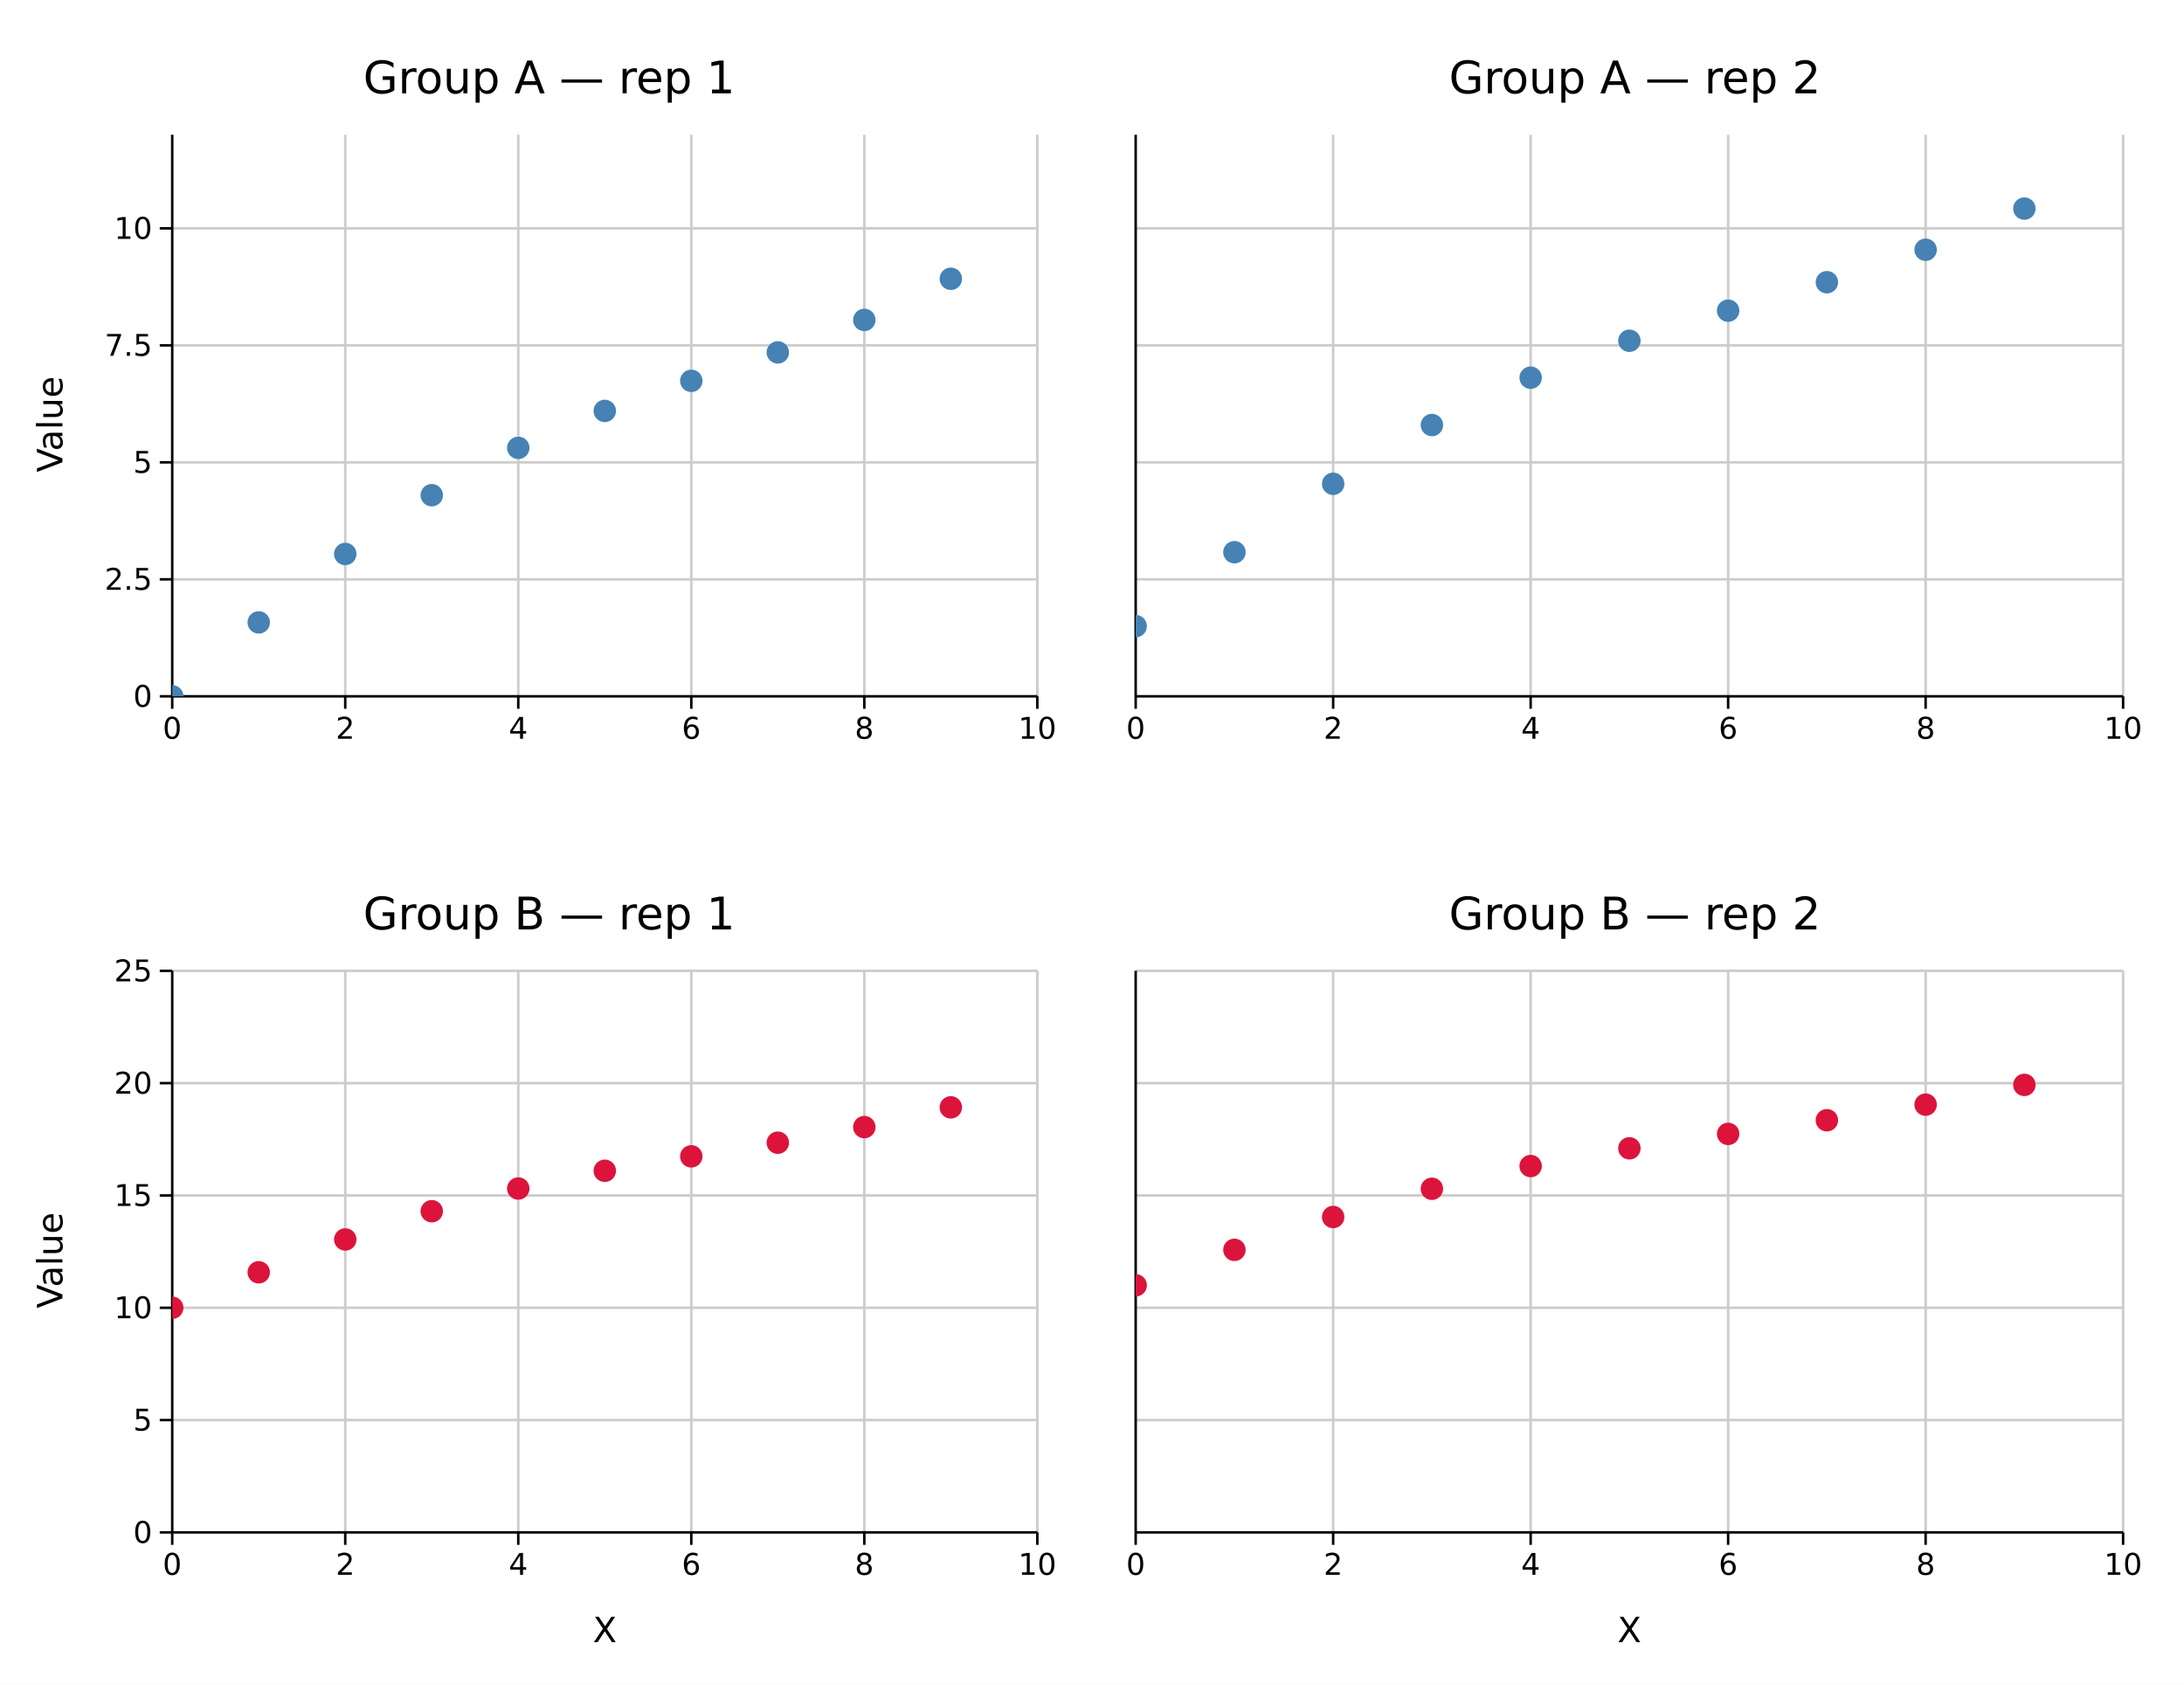
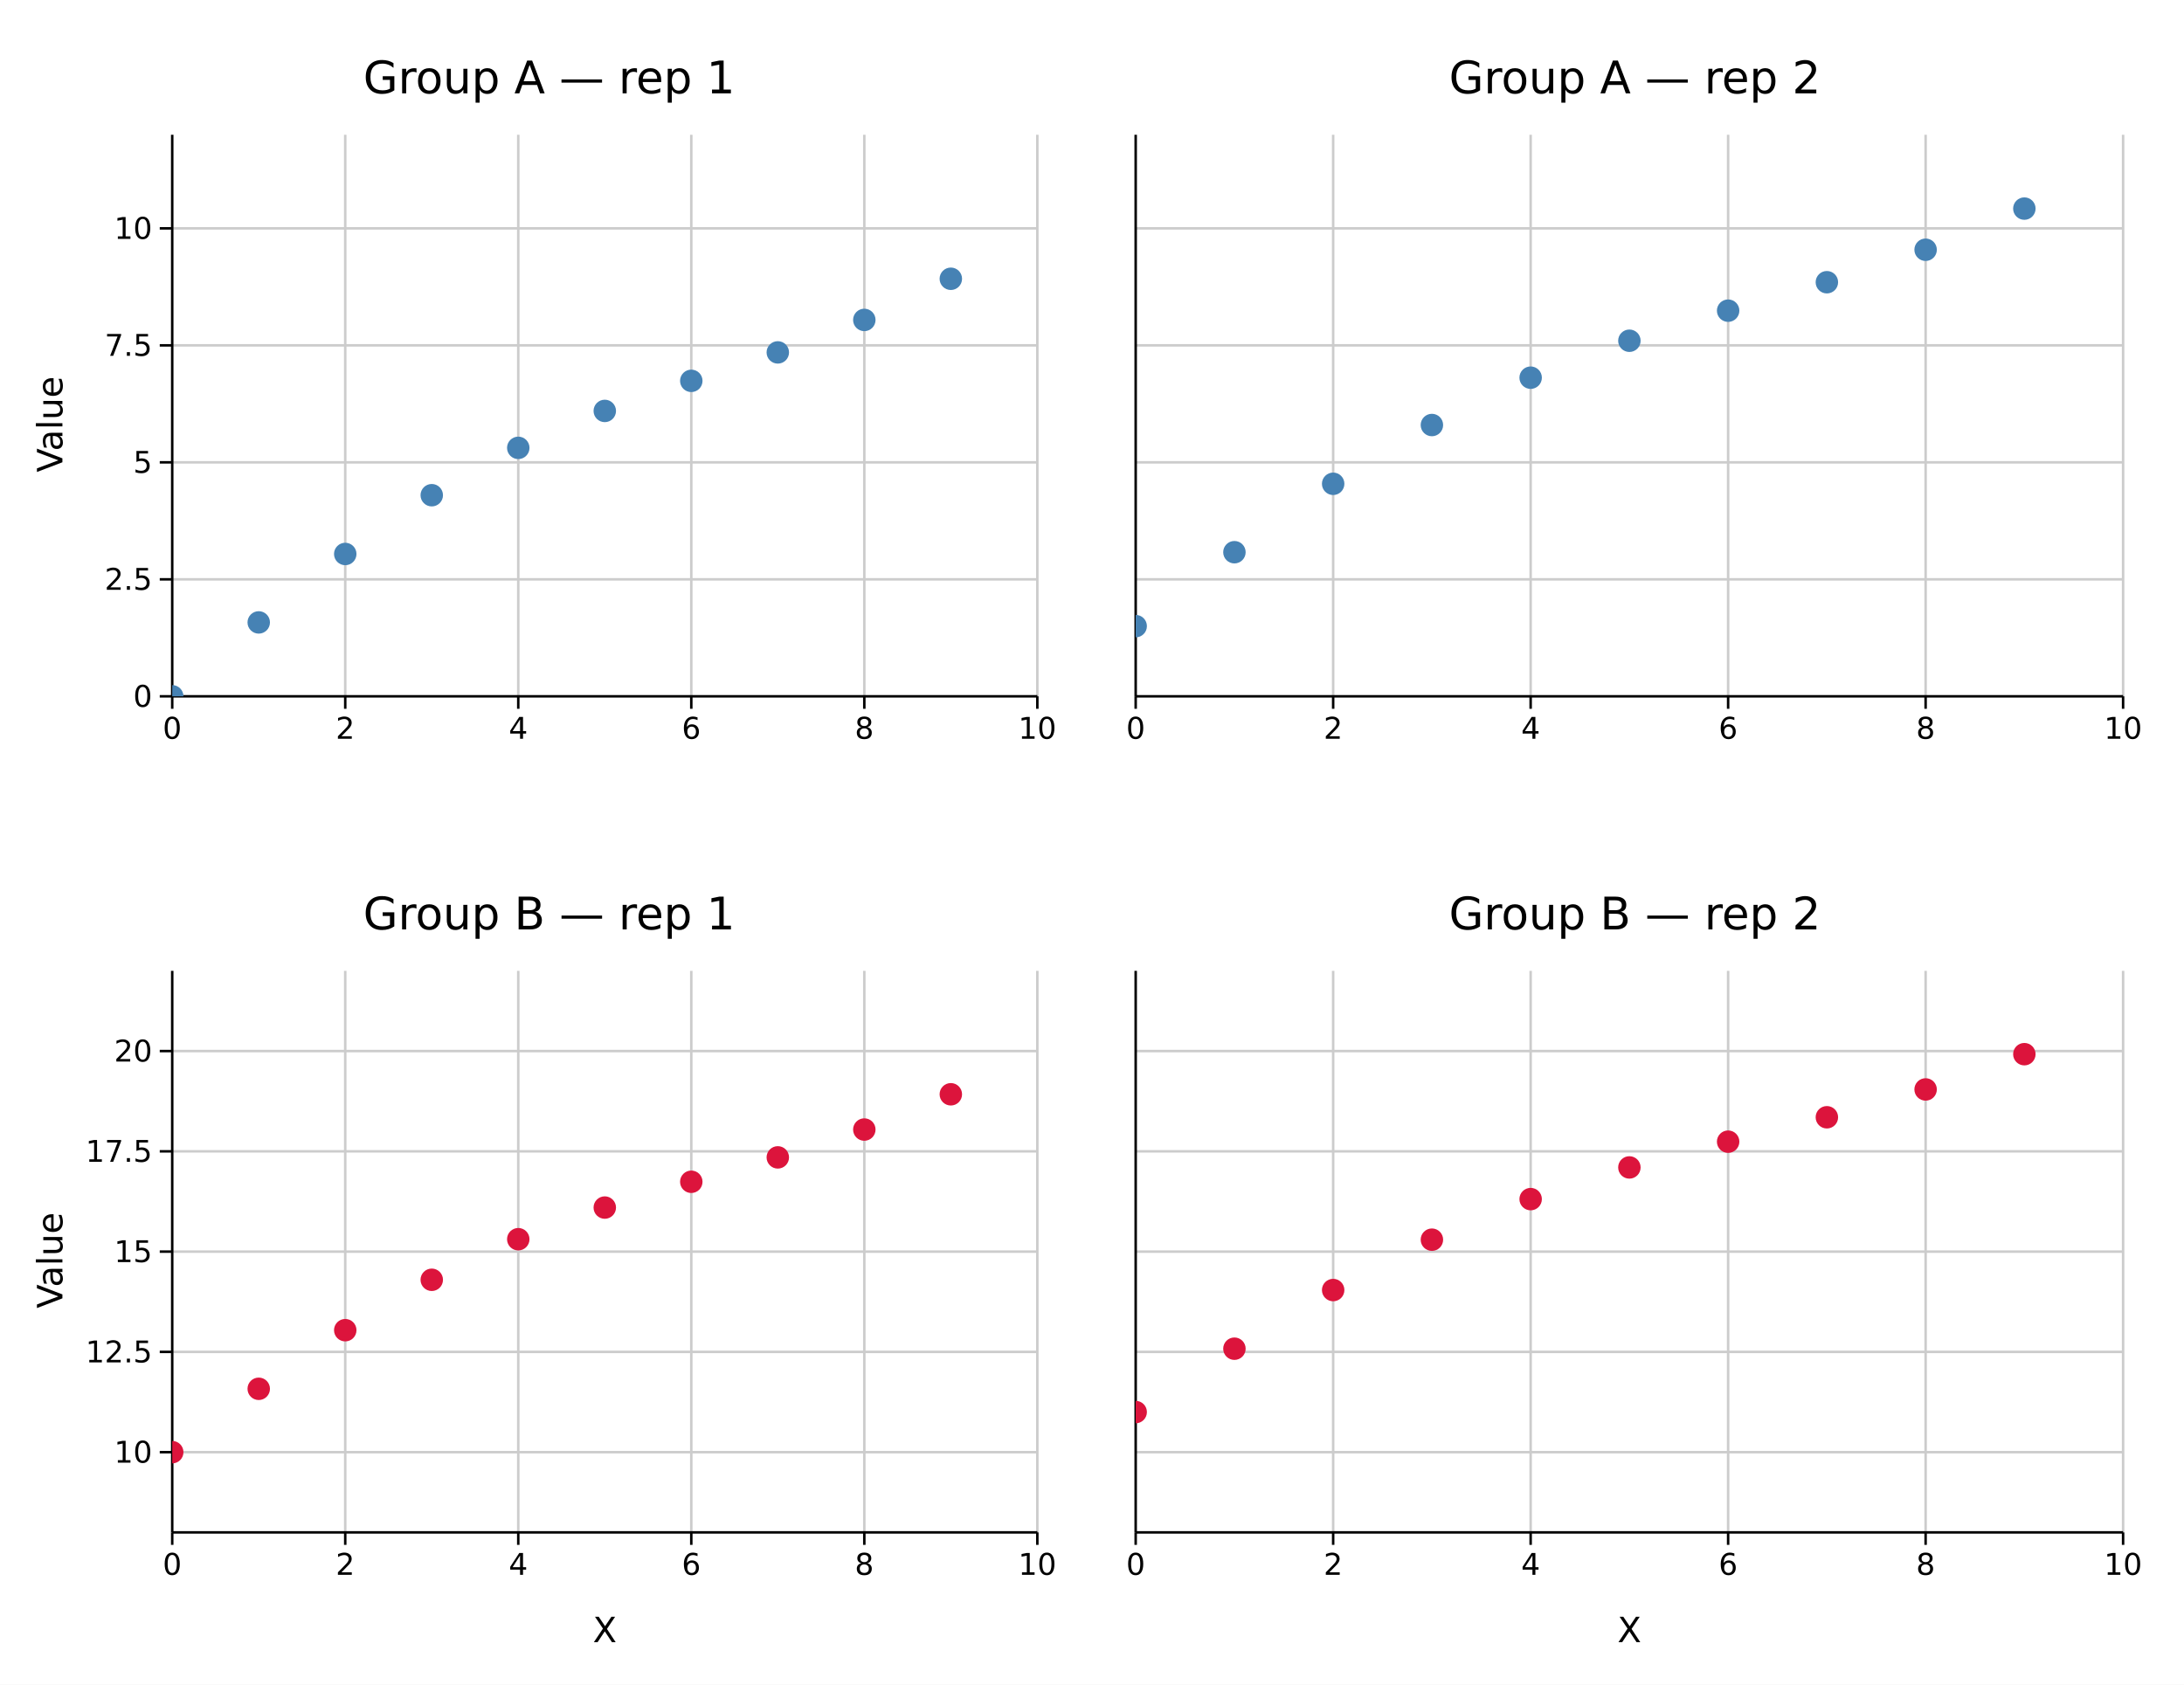
<svg xmlns="http://www.w3.org/2000/svg" width="875" height="675" font-family="DejaVu Sans, Liberation Sans, Arial, sans-serif" fill="black">
  <rect width="100%" height="100%" fill="white" />
  <defs>
    <clipPath id="kuva-clip-9">
      <rect x="59" y="44" width="346.6" height="225" />
    </clipPath>
    <clipPath id="kuva-clip-10">
      <rect x="10" y="44" width="395.6" height="225" />
    </clipPath>
    <clipPath id="kuva-clip-11">
      <rect x="59" y="44" width="346.6" height="225" />
    </clipPath>
    <clipPath id="kuva-clip-12">
      <rect x="10" y="44" width="395.6" height="225" />
    </clipPath>
  </defs>
  <g transform="translate(10,10)">
    <line x1="128.32" y1="44" x2="128.32" y2="269" stroke="#cccccc" stroke-width="1" />
    <line x1="197.64" y1="44" x2="197.64" y2="269" stroke="#cccccc" stroke-width="1" />
    <line x1="266.96" y1="44" x2="266.96" y2="269" stroke="#cccccc" stroke-width="1" />
    <line x1="336.28" y1="44" x2="336.28" y2="269" stroke="#cccccc" stroke-width="1" />
    <line x1="405.6" y1="44" x2="405.6" y2="269" stroke="#cccccc" stroke-width="1" />
    <line x1="59" y1="222.13" x2="405.6" y2="222.13" stroke="#cccccc" stroke-width="1" />
    <line x1="59" y1="175.25" x2="405.6" y2="175.25" stroke="#cccccc" stroke-width="1" />
    <line x1="59" y1="128.38" x2="405.6" y2="128.38" stroke="#cccccc" stroke-width="1" />
    <line x1="59" y1="81.5" x2="405.6" y2="81.5" stroke="#cccccc" stroke-width="1" />
    <line x1="59" y1="269" x2="405.6" y2="269" stroke="#000000" stroke-width="1" />
    <line x1="59" y1="44" x2="59" y2="269" stroke="#000000" stroke-width="1" />
    <line x1="59" y1="269" x2="59" y2="274" stroke="#000000" stroke-width="1" />
    <text x="59" y="286" font-size="12" text-anchor="middle">0</text>
    <line x1="128.32" y1="269" x2="128.32" y2="274" stroke="#000000" stroke-width="1" />
    <text x="128.32" y="286" font-size="12" text-anchor="middle">2</text>
    <line x1="197.64" y1="269" x2="197.64" y2="274" stroke="#000000" stroke-width="1" />
    <text x="197.64" y="286" font-size="12" text-anchor="middle">4</text>
    <line x1="266.96" y1="269" x2="266.96" y2="274" stroke="#000000" stroke-width="1" />
    <text x="266.96" y="286" font-size="12" text-anchor="middle">6</text>
    <line x1="336.28" y1="269" x2="336.28" y2="274" stroke="#000000" stroke-width="1" />
    <text x="336.28" y="286" font-size="12" text-anchor="middle">8</text>
    <line x1="405.6" y1="269" x2="405.6" y2="274" stroke="#000000" stroke-width="1" />
    <text x="405.6" y="286" font-size="12" text-anchor="middle">10</text>
    <line x1="54" y1="269" x2="59" y2="269" stroke="#000000" stroke-width="1" />
    <text x="51" y="273.2" font-size="12" text-anchor="end">0</text>
    <line x1="54" y1="222.13" x2="59" y2="222.13" stroke="#000000" stroke-width="1" />
    <text x="51" y="226.33" font-size="12" text-anchor="end">2.5</text>
    <line x1="54" y1="175.25" x2="59" y2="175.25" stroke="#000000" stroke-width="1" />
    <text x="51" y="179.45" font-size="12" text-anchor="end">5</text>
    <line x1="54" y1="128.38" x2="59" y2="128.38" stroke="#000000" stroke-width="1" />
    <text x="51" y="132.57" font-size="12" text-anchor="end">7.5</text>
    <line x1="54" y1="81.5" x2="59" y2="81.5" stroke="#000000" stroke-width="1" />
    <text x="51" y="85.7" font-size="12" text-anchor="end">10</text>
    <text x="15" y="160" font-size="14" text-anchor="middle" transform="rotate(-90,15,160)">Value</text>
    <text x="210" y="27.4" font-size="18" text-anchor="middle">Group A — rep 1</text>
    <g clip-path="url(#kuva-clip-9)">
      <circle cx="59" cy="269" r="4.5" fill="#4682b4" />
      <circle cx="93.66" cy="239.39" r="4.5" fill="#4682b4" />
      <circle cx="128.32" cy="211.97" r="4.5" fill="#4682b4" />
      <circle cx="162.98" cy="188.42" r="4.5" fill="#4682b4" />
      <circle cx="197.64" cy="169.45" r="4.5" fill="#4682b4" />
      <circle cx="232.3" cy="154.65" r="4.5" fill="#4682b4" />
      <circle cx="266.96" cy="142.6" r="4.5" fill="#4682b4" />
      <circle cx="301.62" cy="131.2" r="4.5" fill="#4682b4" />
      <circle cx="336.28" cy="118.19" r="4.5" fill="#4682b4" />
      <circle cx="370.94" cy="101.7" r="4.5" fill="#4682b4" />
    </g>
  </g>
  <g transform="translate(445,10)">
    <line x1="89.12" y1="44" x2="89.12" y2="269" stroke="#cccccc" stroke-width="1" />
    <line x1="168.24" y1="44" x2="168.24" y2="269" stroke="#cccccc" stroke-width="1" />
    <line x1="247.36" y1="44" x2="247.36" y2="269" stroke="#cccccc" stroke-width="1" />
    <line x1="326.48" y1="44" x2="326.48" y2="269" stroke="#cccccc" stroke-width="1" />
    <line x1="405.6" y1="44" x2="405.6" y2="269" stroke="#cccccc" stroke-width="1" />
    <line x1="10" y1="222.13" x2="405.6" y2="222.13" stroke="#cccccc" stroke-width="1" />
    <line x1="10" y1="175.25" x2="405.6" y2="175.25" stroke="#cccccc" stroke-width="1" />
    <line x1="10" y1="128.38" x2="405.6" y2="128.38" stroke="#cccccc" stroke-width="1" />
    <line x1="10" y1="81.5" x2="405.6" y2="81.5" stroke="#cccccc" stroke-width="1" />
    <line x1="10" y1="269" x2="405.6" y2="269" stroke="#000000" stroke-width="1" />
    <line x1="10" y1="44" x2="10" y2="269" stroke="#000000" stroke-width="1" />
    <line x1="10" y1="269" x2="10" y2="274" stroke="#000000" stroke-width="1" />
    <text x="10" y="286" font-size="12" text-anchor="middle">0</text>
    <line x1="89.12" y1="269" x2="89.12" y2="274" stroke="#000000" stroke-width="1" />
    <text x="89.12" y="286" font-size="12" text-anchor="middle">2</text>
    <line x1="168.24" y1="269" x2="168.24" y2="274" stroke="#000000" stroke-width="1" />
    <text x="168.24" y="286" font-size="12" text-anchor="middle">4</text>
    <line x1="247.36" y1="269" x2="247.36" y2="274" stroke="#000000" stroke-width="1" />
    <text x="247.36" y="286" font-size="12" text-anchor="middle">6</text>
    <line x1="326.48" y1="269" x2="326.48" y2="274" stroke="#000000" stroke-width="1" />
    <text x="326.48" y="286" font-size="12" text-anchor="middle">8</text>
    <line x1="405.6" y1="269" x2="405.6" y2="274" stroke="#000000" stroke-width="1" />
    <text x="405.6" y="286" font-size="12" text-anchor="middle">10</text>
    <text x="210" y="27.4" font-size="18" text-anchor="middle">Group A — rep 2</text>
    <g clip-path="url(#kuva-clip-10)">
      <circle cx="10" cy="240.88" r="4.5" fill="#4682b4" />
      <circle cx="49.56" cy="211.26" r="4.5" fill="#4682b4" />
      <circle cx="89.12" cy="183.85" r="4.5" fill="#4682b4" />
      <circle cx="128.68" cy="160.3" r="4.5" fill="#4682b4" />
      <circle cx="168.24" cy="141.33" r="4.5" fill="#4682b4" />
      <circle cx="207.8" cy="126.53" r="4.5" fill="#4682b4" />
      <circle cx="247.36" cy="114.48" r="4.5" fill="#4682b4" />
      <circle cx="286.92" cy="103.08" r="4.5" fill="#4682b4" />
      <circle cx="326.48" cy="90.07" r="4.5" fill="#4682b4" />
      <circle cx="366.04" cy="73.58" r="4.5" fill="#4682b4" />
    </g>
  </g>
  <g transform="translate(10,345)">
    <line x1="128.32" y1="44" x2="128.32" y2="269" stroke="#cccccc" stroke-width="1" />
    <line x1="197.64" y1="44" x2="197.64" y2="269" stroke="#cccccc" stroke-width="1" />
    <line x1="266.96" y1="44" x2="266.96" y2="269" stroke="#cccccc" stroke-width="1" />
    <line x1="336.28" y1="44" x2="336.28" y2="269" stroke="#cccccc" stroke-width="1" />
    <line x1="405.6" y1="44" x2="405.6" y2="269" stroke="#cccccc" stroke-width="1" />
-     <line x1="59" y1="224" x2="405.6" y2="224" stroke="#cccccc" stroke-width="1" />
-     <line x1="59" y1="179" x2="405.6" y2="179" stroke="#cccccc" stroke-width="1" />
-     <line x1="59" y1="134" x2="405.6" y2="134" stroke="#cccccc" stroke-width="1" />
-     <line x1="59" y1="89" x2="405.6" y2="89" stroke="#cccccc" stroke-width="1" />
-     <line x1="59" y1="44" x2="405.6" y2="44" stroke="#cccccc" stroke-width="1" />
+     <line x1="59" y1="236.86" x2="405.6" y2="236.86" stroke="#cccccc" stroke-width="1" />
+     <line x1="59" y1="196.68" x2="405.6" y2="196.68" stroke="#cccccc" stroke-width="1" />
+     <line x1="59" y1="156.5" x2="405.6" y2="156.5" stroke="#cccccc" stroke-width="1" />
+     <line x1="59" y1="116.32" x2="405.6" y2="116.32" stroke="#cccccc" stroke-width="1" />
+     <line x1="59" y1="76.14" x2="405.6" y2="76.14" stroke="#cccccc" stroke-width="1" />
    <line x1="59" y1="269" x2="405.6" y2="269" stroke="#000000" stroke-width="1" />
    <line x1="59" y1="44" x2="59" y2="269" stroke="#000000" stroke-width="1" />
    <line x1="59" y1="269" x2="59" y2="274" stroke="#000000" stroke-width="1" />
    <text x="59" y="286" font-size="12" text-anchor="middle">0</text>
    <line x1="128.32" y1="269" x2="128.32" y2="274" stroke="#000000" stroke-width="1" />
    <text x="128.32" y="286" font-size="12" text-anchor="middle">2</text>
    <line x1="197.64" y1="269" x2="197.64" y2="274" stroke="#000000" stroke-width="1" />
    <text x="197.64" y="286" font-size="12" text-anchor="middle">4</text>
    <line x1="266.96" y1="269" x2="266.96" y2="274" stroke="#000000" stroke-width="1" />
    <text x="266.96" y="286" font-size="12" text-anchor="middle">6</text>
    <line x1="336.28" y1="269" x2="336.28" y2="274" stroke="#000000" stroke-width="1" />
    <text x="336.28" y="286" font-size="12" text-anchor="middle">8</text>
    <line x1="405.6" y1="269" x2="405.6" y2="274" stroke="#000000" stroke-width="1" />
    <text x="405.6" y="286" font-size="12" text-anchor="middle">10</text>
-     <line x1="54" y1="269" x2="59" y2="269" stroke="#000000" stroke-width="1" />
-     <text x="51" y="273.2" font-size="12" text-anchor="end">0</text>
-     <line x1="54" y1="224" x2="59" y2="224" stroke="#000000" stroke-width="1" />
-     <text x="51" y="228.2" font-size="12" text-anchor="end">5</text>
-     <line x1="54" y1="179" x2="59" y2="179" stroke="#000000" stroke-width="1" />
-     <text x="51" y="183.2" font-size="12" text-anchor="end">10</text>
-     <line x1="54" y1="134" x2="59" y2="134" stroke="#000000" stroke-width="1" />
-     <text x="51" y="138.2" font-size="12" text-anchor="end">15</text>
-     <line x1="54" y1="89" x2="59" y2="89" stroke="#000000" stroke-width="1" />
-     <text x="51" y="93.2" font-size="12" text-anchor="end">20</text>
-     <line x1="54" y1="44" x2="59" y2="44" stroke="#000000" stroke-width="1" />
-     <text x="51" y="48.2" font-size="12" text-anchor="end">25</text>
+     <line x1="54" y1="236.86" x2="59" y2="236.86" stroke="#000000" stroke-width="1" />
+     <text x="51" y="241.06" font-size="12" text-anchor="end">10</text>
+     <line x1="54" y1="196.68" x2="59" y2="196.68" stroke="#000000" stroke-width="1" />
+     <text x="51" y="200.88" font-size="12" text-anchor="end">12.5</text>
+     <line x1="54" y1="156.5" x2="59" y2="156.5" stroke="#000000" stroke-width="1" />
+     <text x="51" y="160.7" font-size="12" text-anchor="end">15</text>
+     <line x1="54" y1="116.32" x2="59" y2="116.32" stroke="#000000" stroke-width="1" />
+     <text x="51" y="120.52" font-size="12" text-anchor="end">17.5</text>
+     <line x1="54" y1="76.14" x2="59" y2="76.14" stroke="#000000" stroke-width="1" />
+     <text x="51" y="80.34" font-size="12" text-anchor="end">20</text>
    <text x="232.3" y="313" font-size="14" text-anchor="middle">X</text>
    <text x="15" y="160" font-size="14" text-anchor="middle" transform="rotate(-90,15,160)">Value</text>
    <text x="210" y="27.4" font-size="18" text-anchor="middle">Group B — rep 1</text>
    <g clip-path="url(#kuva-clip-11)">
-       <circle cx="59" cy="179" r="4.5" fill="#dc143c" />
-       <circle cx="93.66" cy="164.79" r="4.5" fill="#dc143c" />
-       <circle cx="128.32" cy="151.63" r="4.5" fill="#dc143c" />
-       <circle cx="162.98" cy="140.32" r="4.5" fill="#dc143c" />
-       <circle cx="197.64" cy="131.22" r="4.5" fill="#dc143c" />
-       <circle cx="232.3" cy="124.11" r="4.5" fill="#dc143c" />
-       <circle cx="266.96" cy="118.33" r="4.5" fill="#dc143c" />
-       <circle cx="301.62" cy="112.86" r="4.5" fill="#dc143c" />
-       <circle cx="336.28" cy="106.61" r="4.5" fill="#dc143c" />
-       <circle cx="370.94" cy="98.7" r="4.5" fill="#dc143c" />
+       <circle cx="59" cy="236.86" r="4.5" fill="#dc143c" />
+       <circle cx="93.66" cy="211.47" r="4.5" fill="#dc143c" />
+       <circle cx="128.32" cy="187.98" r="4.5" fill="#dc143c" />
+       <circle cx="162.98" cy="167.79" r="4.5" fill="#dc143c" />
+       <circle cx="197.64" cy="151.53" r="4.5" fill="#dc143c" />
+       <circle cx="232.3" cy="138.85" r="4.5" fill="#dc143c" />
+       <circle cx="266.96" cy="128.52" r="4.5" fill="#dc143c" />
+       <circle cx="301.62" cy="118.74" r="4.5" fill="#dc143c" />
+       <circle cx="336.28" cy="107.59" r="4.5" fill="#dc143c" />
+       <circle cx="370.94" cy="93.46" r="4.5" fill="#dc143c" />
    </g>
  </g>
  <g transform="translate(445,345)">
    <line x1="89.12" y1="44" x2="89.12" y2="269" stroke="#cccccc" stroke-width="1" />
    <line x1="168.24" y1="44" x2="168.24" y2="269" stroke="#cccccc" stroke-width="1" />
    <line x1="247.36" y1="44" x2="247.36" y2="269" stroke="#cccccc" stroke-width="1" />
    <line x1="326.48" y1="44" x2="326.48" y2="269" stroke="#cccccc" stroke-width="1" />
    <line x1="405.6" y1="44" x2="405.6" y2="269" stroke="#cccccc" stroke-width="1" />
-     <line x1="10" y1="224" x2="405.6" y2="224" stroke="#cccccc" stroke-width="1" />
-     <line x1="10" y1="179" x2="405.6" y2="179" stroke="#cccccc" stroke-width="1" />
-     <line x1="10" y1="134" x2="405.6" y2="134" stroke="#cccccc" stroke-width="1" />
-     <line x1="10" y1="89" x2="405.6" y2="89" stroke="#cccccc" stroke-width="1" />
-     <line x1="10" y1="44" x2="405.6" y2="44" stroke="#cccccc" stroke-width="1" />
+     <line x1="10" y1="236.86" x2="405.6" y2="236.86" stroke="#cccccc" stroke-width="1" />
+     <line x1="10" y1="196.68" x2="405.6" y2="196.68" stroke="#cccccc" stroke-width="1" />
+     <line x1="10" y1="156.5" x2="405.6" y2="156.5" stroke="#cccccc" stroke-width="1" />
+     <line x1="10" y1="116.32" x2="405.6" y2="116.32" stroke="#cccccc" stroke-width="1" />
+     <line x1="10" y1="76.14" x2="405.6" y2="76.14" stroke="#cccccc" stroke-width="1" />
    <line x1="10" y1="269" x2="405.6" y2="269" stroke="#000000" stroke-width="1" />
    <line x1="10" y1="44" x2="10" y2="269" stroke="#000000" stroke-width="1" />
    <line x1="10" y1="269" x2="10" y2="274" stroke="#000000" stroke-width="1" />
    <text x="10" y="286" font-size="12" text-anchor="middle">0</text>
    <line x1="89.12" y1="269" x2="89.12" y2="274" stroke="#000000" stroke-width="1" />
    <text x="89.12" y="286" font-size="12" text-anchor="middle">2</text>
    <line x1="168.24" y1="269" x2="168.24" y2="274" stroke="#000000" stroke-width="1" />
    <text x="168.24" y="286" font-size="12" text-anchor="middle">4</text>
    <line x1="247.36" y1="269" x2="247.36" y2="274" stroke="#000000" stroke-width="1" />
    <text x="247.36" y="286" font-size="12" text-anchor="middle">6</text>
    <line x1="326.48" y1="269" x2="326.48" y2="274" stroke="#000000" stroke-width="1" />
    <text x="326.48" y="286" font-size="12" text-anchor="middle">8</text>
    <line x1="405.6" y1="269" x2="405.6" y2="274" stroke="#000000" stroke-width="1" />
    <text x="405.6" y="286" font-size="12" text-anchor="middle">10</text>
    <text x="207.8" y="313" font-size="14" text-anchor="middle">X</text>
    <text x="210" y="27.4" font-size="18" text-anchor="middle">Group B — rep 2</text>
    <g clip-path="url(#kuva-clip-12)">
-       <circle cx="10" cy="170" r="4.5" fill="#dc143c" />
-       <circle cx="49.56" cy="155.79" r="4.5" fill="#dc143c" />
-       <circle cx="89.12" cy="142.63" r="4.5" fill="#dc143c" />
-       <circle cx="128.68" cy="131.32" r="4.5" fill="#dc143c" />
-       <circle cx="168.24" cy="122.22" r="4.5" fill="#dc143c" />
-       <circle cx="207.8" cy="115.11" r="4.5" fill="#dc143c" />
-       <circle cx="247.36" cy="109.33" r="4.5" fill="#dc143c" />
-       <circle cx="286.92" cy="103.86" r="4.5" fill="#dc143c" />
-       <circle cx="326.48" cy="97.61" r="4.5" fill="#dc143c" />
-       <circle cx="366.04" cy="89.7" r="4.5" fill="#dc143c" />
+       <circle cx="10" cy="220.79" r="4.5" fill="#dc143c" />
+       <circle cx="49.56" cy="195.4" r="4.5" fill="#dc143c" />
+       <circle cx="89.12" cy="171.9" r="4.5" fill="#dc143c" />
+       <circle cx="128.68" cy="151.72" r="4.5" fill="#dc143c" />
+       <circle cx="168.24" cy="135.46" r="4.5" fill="#dc143c" />
+       <circle cx="207.8" cy="122.77" r="4.5" fill="#dc143c" />
+       <circle cx="247.36" cy="112.45" r="4.5" fill="#dc143c" />
+       <circle cx="286.92" cy="102.67" r="4.5" fill="#dc143c" />
+       <circle cx="326.48" cy="91.52" r="4.5" fill="#dc143c" />
+       <circle cx="366.04" cy="77.39" r="4.5" fill="#dc143c" />
    </g>
  </g>
</svg>
